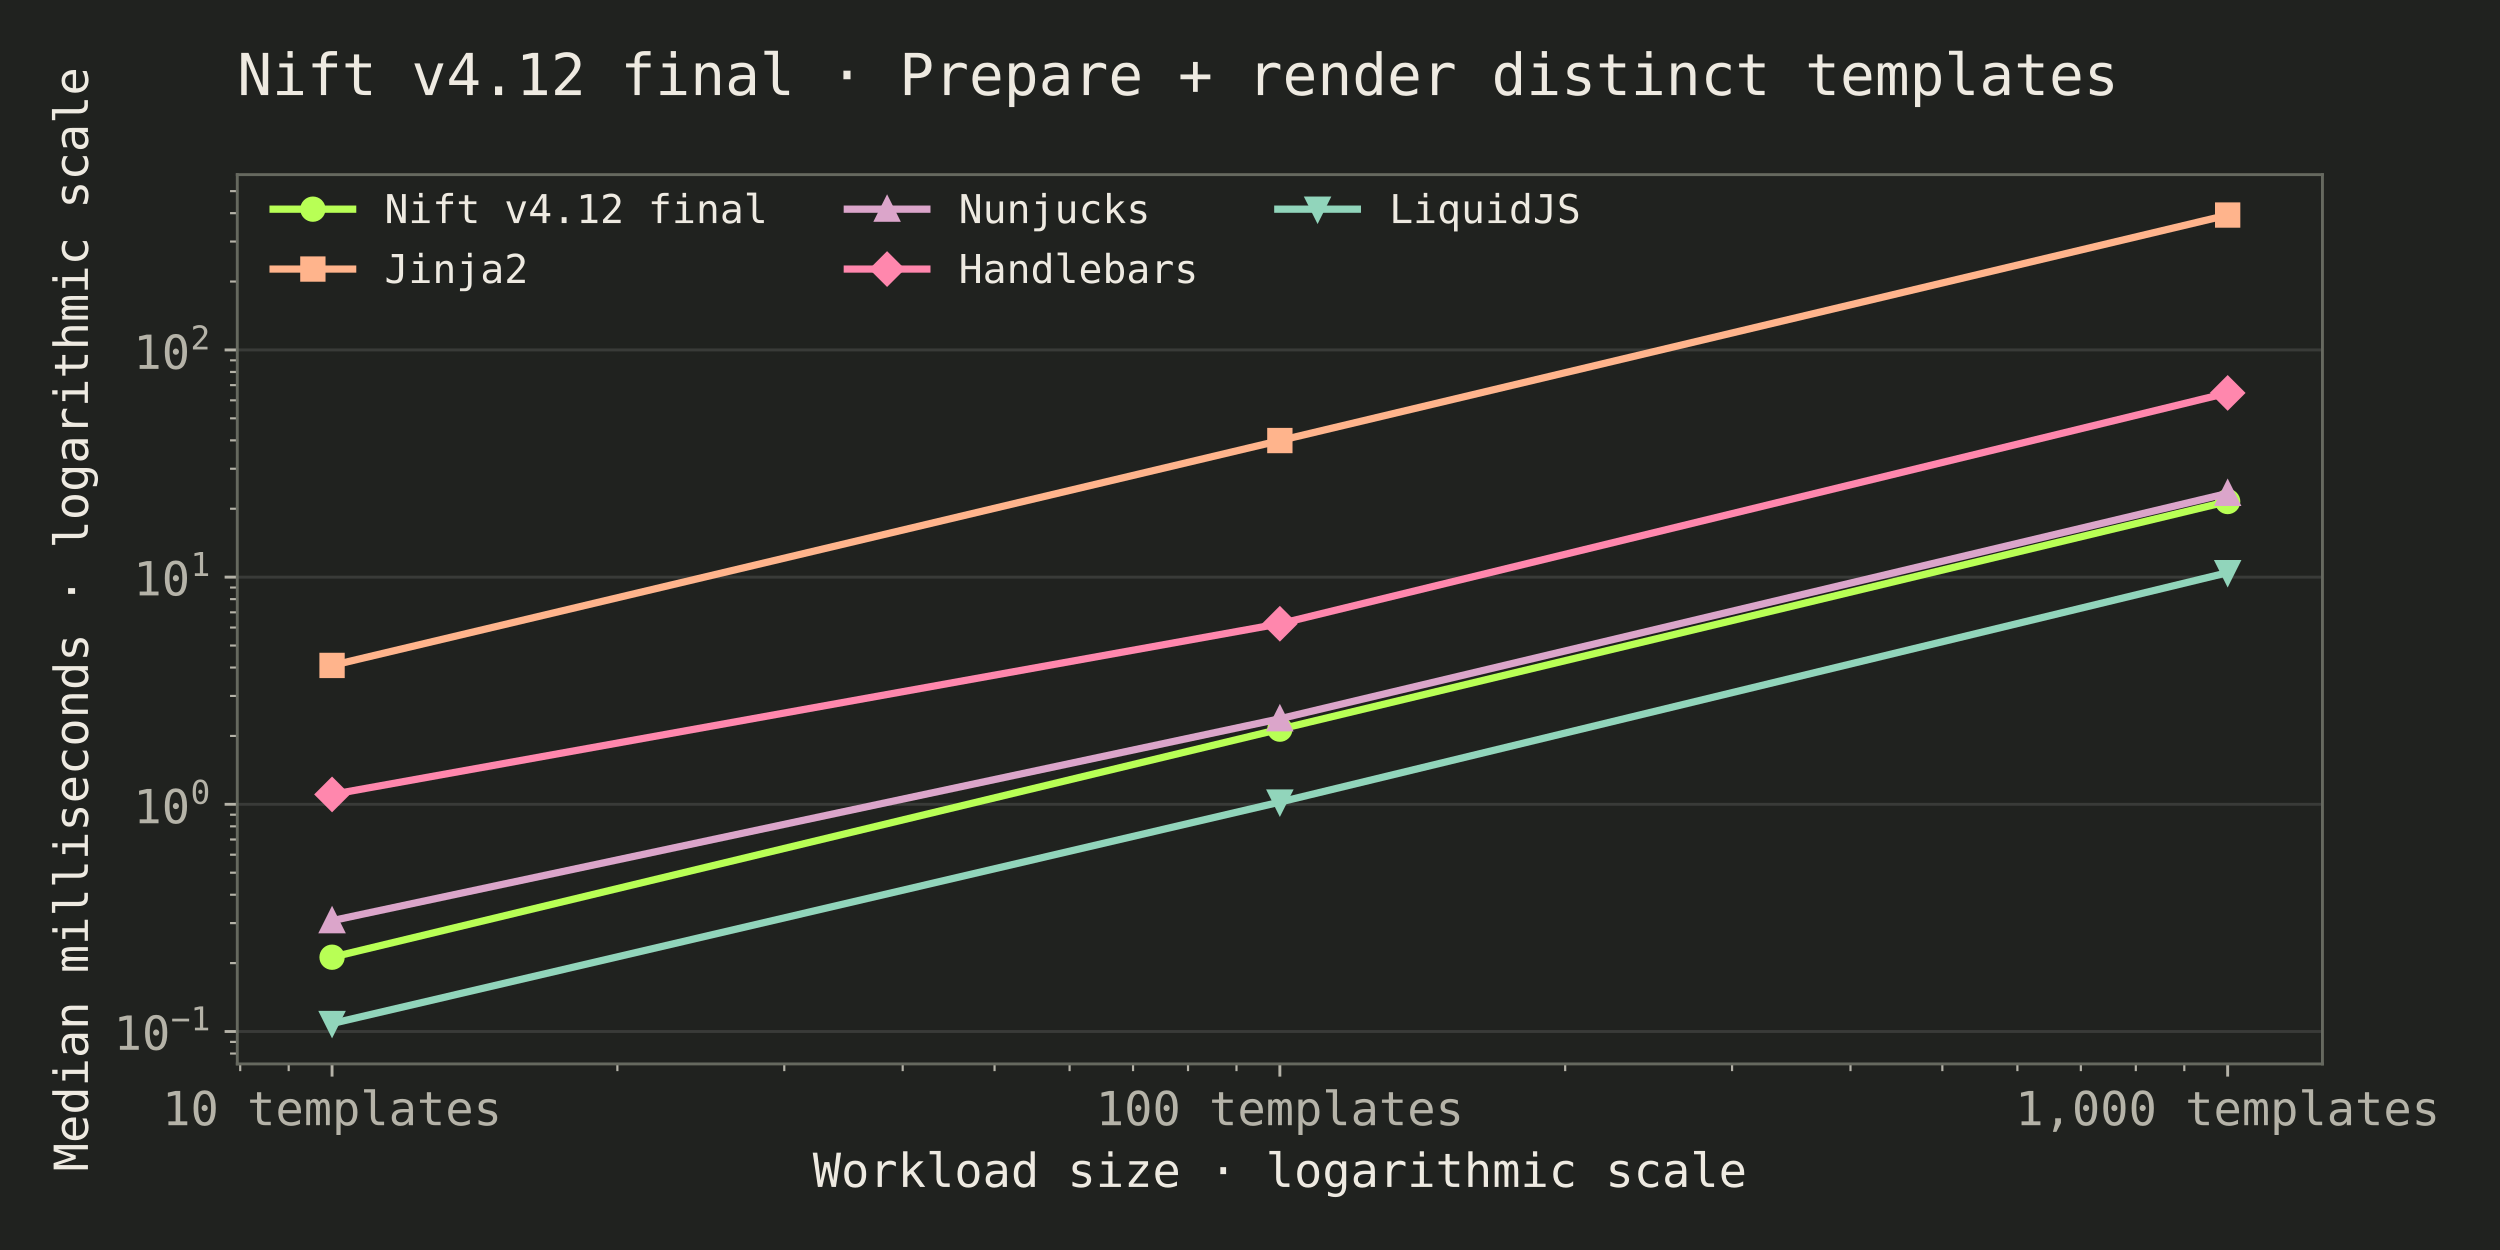
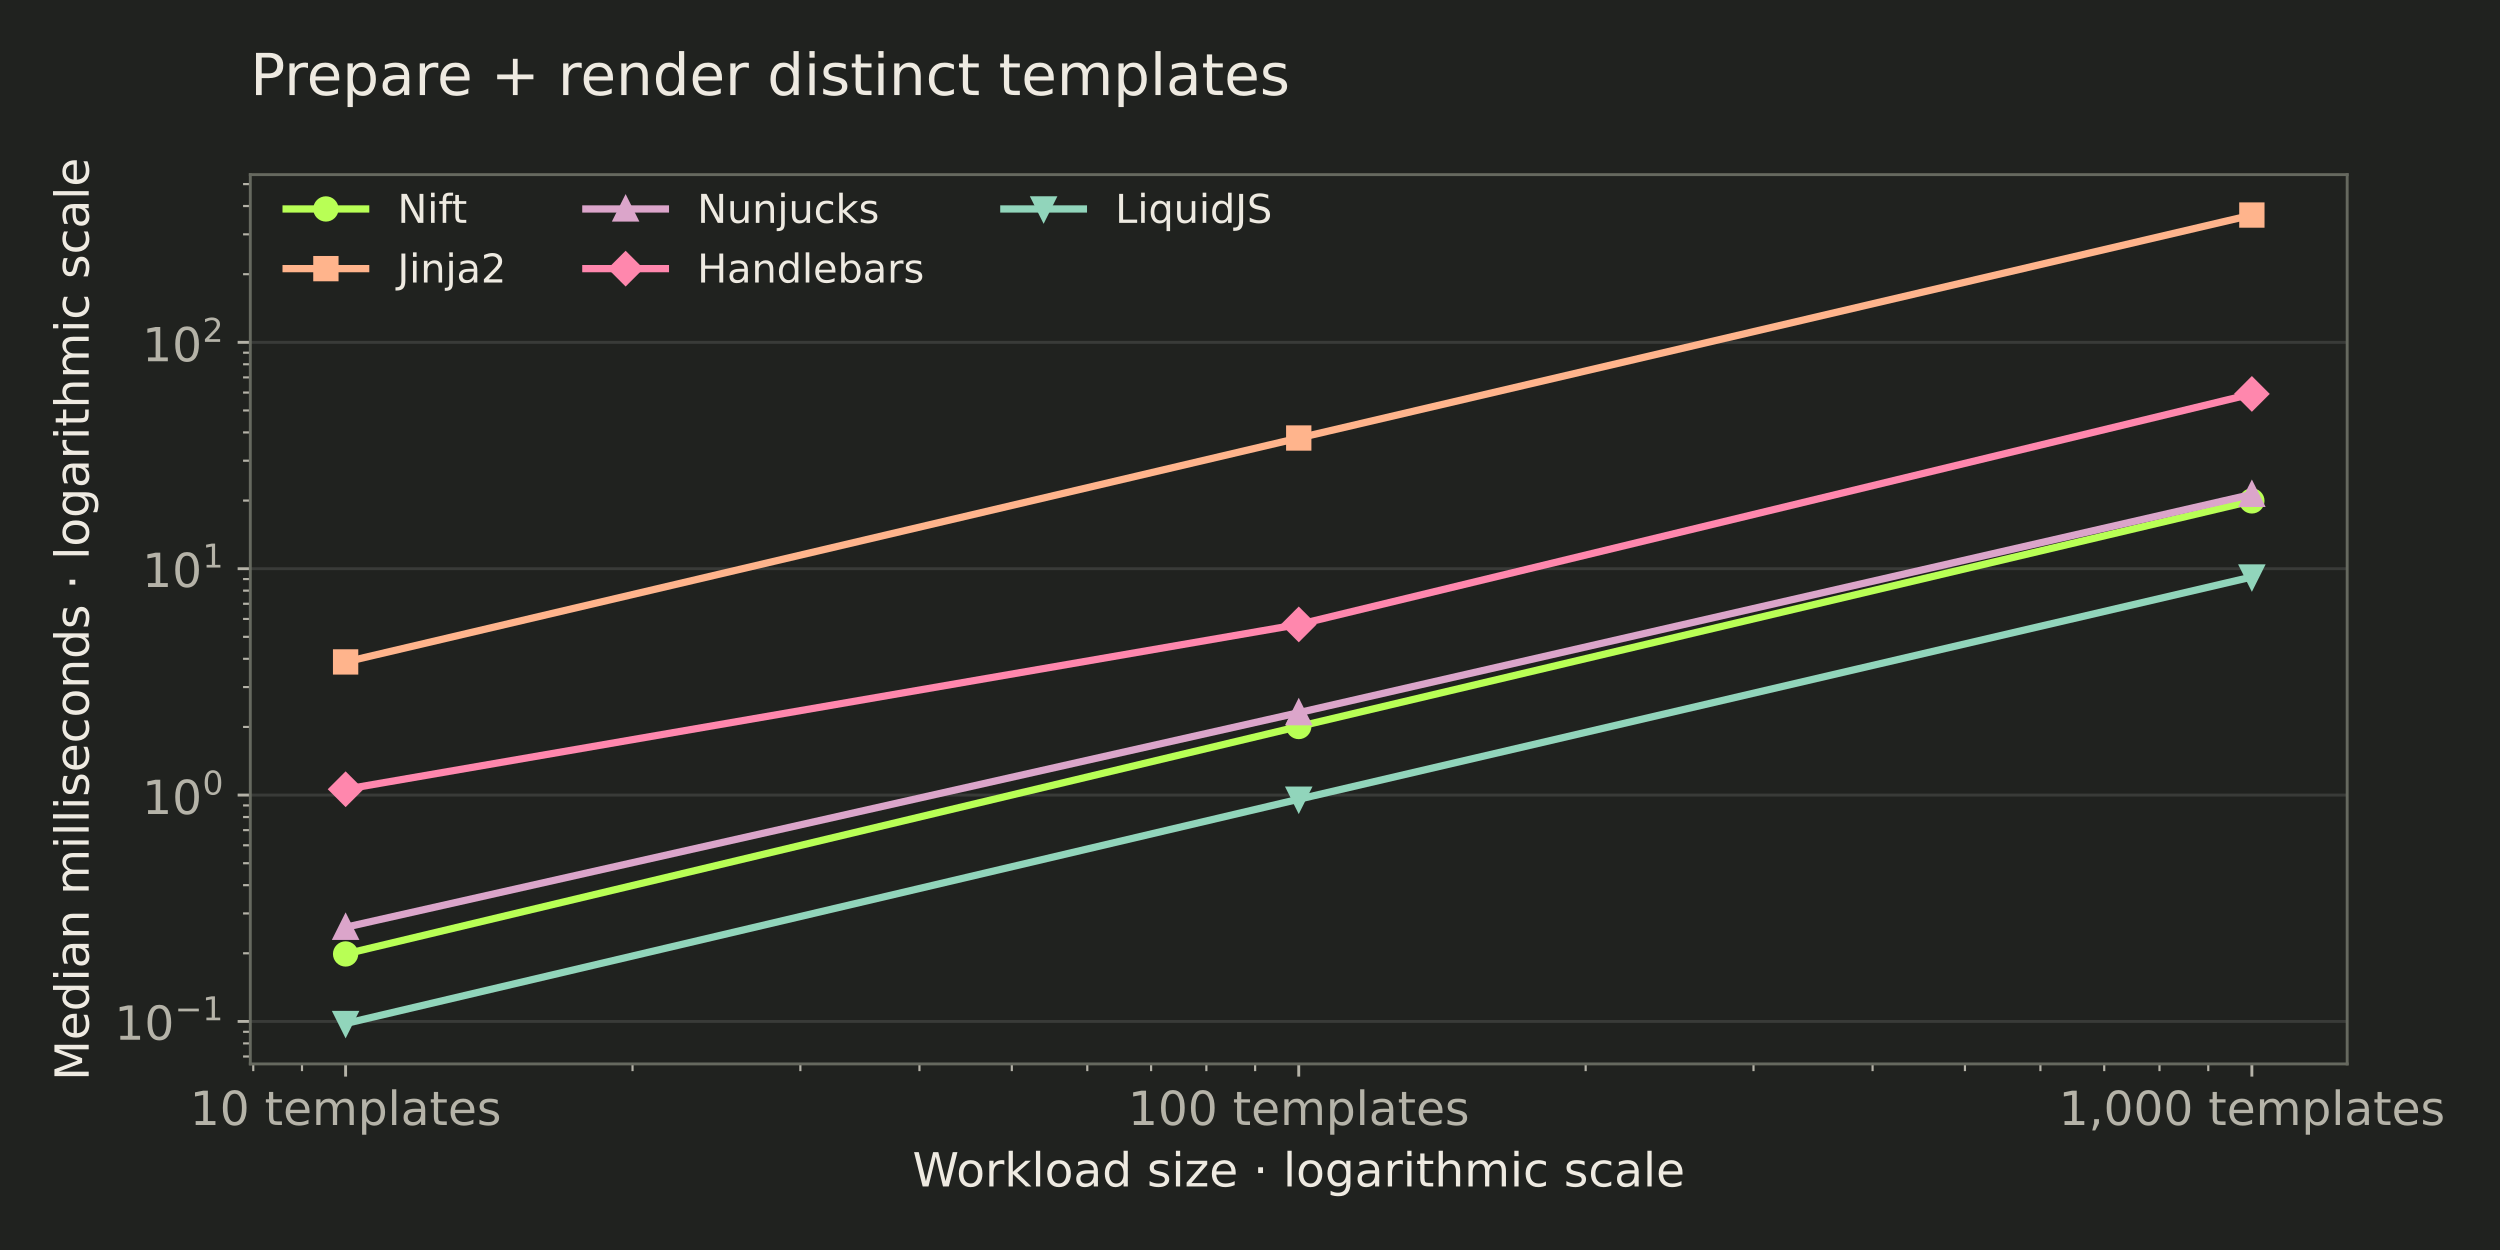
<svg xmlns="http://www.w3.org/2000/svg" xmlns:xlink="http://www.w3.org/1999/xlink" width="691.2pt" height="345.6pt" viewBox="0 0 691.2 345.6" version="1.1">
  <defs>
    <style type="text/css">*{stroke-linejoin: round; stroke-linecap: butt}</style>
  </defs>
  <g id="figure_1">
    <g id="patch_1">
      <path d="M 0 345.6  L 691.2 345.6  L 691.2 0  L 0 0  z " style="fill: #20221f" />
    </g>
    <g id="axes_1">
      <g id="patch_2">
-         <path d="M 65.603 294.154  L 642.109 294.154  L 642.109 48.28  L 65.603 48.28  z " style="fill: #20221f" />
+         <path d="M 69.203 294.154  L 648.949 294.154  L 648.949 48.28  L 69.203 48.28  z " style="fill: #20221f" />
      </g>
      <g id="matplotlib.axis_1">
        <g id="xtick_1">
          <g id="line2d_1">
            <defs>
-               <path id="m305f9985b8" d="M 0 0  L 0 3.5  " style="stroke: #b5b3a8; stroke-width: 0.8" />
+               <path id="m729737db2e" d="M 0 0  L 0 3.5  " style="stroke: #b5b3a8; stroke-width: 0.8" />
            </defs>
            <g>
-               <use xlink:href="#m305f9985b8" x="91.808" y="294.154" style="fill: #b5b3a8; stroke: #b5b3a8; stroke-width: 0.8" />
+               <use xlink:href="#m729737db2e" x="95.555" y="294.154" style="fill: #b5b3a8; stroke: #b5b3a8; stroke-width: 0.8" />
            </g>
          </g>
          <g id="text_1">
-             <text style="font-size: 13px; font-family: 'DejaVu Sans Mono'; text-anchor: middle; fill: #b5b3a8" x="91.808" y="311.101" transform="rotate(-0 91.80787 311.1009)">10 templates</text>
+             <text style="font-size: 13px; font-family: 'DejaVu Sans', 'Bitstream Vera Sans', 'Computer Modern Sans Serif', 'Lucida Grande', 'Verdana', 'Geneva', 'Lucid', 'Arial', 'Helvetica', 'Avant Garde', sans-serif; text-anchor: middle; fill: #b5b3a8" x="95.555" y="311.032" transform="rotate(-0 95.55514 311.0319)">10 templates</text>
          </g>
        </g>
        <g id="xtick_2">
          <g id="line2d_2">
            <g>
-               <use xlink:href="#m305f9985b8" x="353.856" y="294.154" style="fill: #b5b3a8; stroke: #b5b3a8; stroke-width: 0.8" />
+               <use xlink:href="#m729737db2e" x="359.076" y="294.154" style="fill: #b5b3a8; stroke: #b5b3a8; stroke-width: 0.8" />
            </g>
          </g>
          <g id="text_2">
-             <text style="font-size: 13px; font-family: 'DejaVu Sans Mono'; text-anchor: middle; fill: #b5b3a8" x="353.856" y="311.101" transform="rotate(-0 353.8561 311.1009)">100 templates</text>
+             <text style="font-size: 13px; font-family: 'DejaVu Sans', 'Bitstream Vera Sans', 'Computer Modern Sans Serif', 'Lucida Grande', 'Verdana', 'Geneva', 'Lucid', 'Arial', 'Helvetica', 'Avant Garde', sans-serif; text-anchor: middle; fill: #b5b3a8" x="359.076" y="311.032" transform="rotate(-0 359.0761 311.0319)">100 templates</text>
          </g>
        </g>
        <g id="xtick_3">
          <g id="line2d_3">
            <g>
-               <use xlink:href="#m305f9985b8" x="615.904" y="294.154" style="fill: #b5b3a8; stroke: #b5b3a8; stroke-width: 0.8" />
+               <use xlink:href="#m729737db2e" x="622.597" y="294.154" style="fill: #b5b3a8; stroke: #b5b3a8; stroke-width: 0.8" />
            </g>
          </g>
          <g id="text_3">
-             <text style="font-size: 13px; font-family: 'DejaVu Sans Mono'; text-anchor: middle; fill: #b5b3a8" x="615.904" y="311.101" transform="rotate(-0 615.9043 311.1009)">1,000 templates</text>
+             <text style="font-size: 13px; font-family: 'DejaVu Sans', 'Bitstream Vera Sans', 'Computer Modern Sans Serif', 'Lucida Grande', 'Verdana', 'Geneva', 'Lucid', 'Arial', 'Helvetica', 'Avant Garde', sans-serif; text-anchor: middle; fill: #b5b3a8" x="622.597" y="311.032" transform="rotate(-0 622.597 311.0319)">1,000 templates</text>
          </g>
        </g>
        <g id="xtick_4">
          <g id="line2d_4">
            <defs>
-               <path id="m739347623a" d="M 0 0  L 0 2  " style="stroke: #b5b3a8; stroke-width: 0.6" />
+               <path id="m561a714fef" d="M 0 0  L 0 2  " style="stroke: #b5b3a8; stroke-width: 0.6" />
            </defs>
            <g>
-               <use xlink:href="#m739347623a" x="66.413" y="294.154" style="fill: #b5b3a8; stroke: #b5b3a8; stroke-width: 0.6" />
+               <use xlink:href="#m561a714fef" x="70.017" y="294.154" style="fill: #b5b3a8; stroke: #b5b3a8; stroke-width: 0.6" />
            </g>
          </g>
        </g>
        <g id="xtick_5">
          <g id="line2d_5">
            <g>
-               <use xlink:href="#m739347623a" x="79.817" y="294.154" style="fill: #b5b3a8; stroke: #b5b3a8; stroke-width: 0.6" />
+               <use xlink:href="#m561a714fef" x="83.497" y="294.154" style="fill: #b5b3a8; stroke: #b5b3a8; stroke-width: 0.6" />
            </g>
          </g>
        </g>
        <g id="xtick_6">
          <g id="line2d_6">
            <g>
-               <use xlink:href="#m739347623a" x="170.692" y="294.154" style="fill: #b5b3a8; stroke: #b5b3a8; stroke-width: 0.6" />
+               <use xlink:href="#m561a714fef" x="174.883" y="294.154" style="fill: #b5b3a8; stroke: #b5b3a8; stroke-width: 0.6" />
            </g>
          </g>
        </g>
        <g id="xtick_7">
          <g id="line2d_7">
            <g>
-               <use xlink:href="#m739347623a" x="216.837" y="294.154" style="fill: #b5b3a8; stroke: #b5b3a8; stroke-width: 0.6" />
+               <use xlink:href="#m561a714fef" x="221.287" y="294.154" style="fill: #b5b3a8; stroke: #b5b3a8; stroke-width: 0.6" />
            </g>
          </g>
        </g>
        <g id="xtick_8">
          <g id="line2d_8">
            <g>
-               <use xlink:href="#m739347623a" x="249.577" y="294.154" style="fill: #b5b3a8; stroke: #b5b3a8; stroke-width: 0.6" />
+               <use xlink:href="#m561a714fef" x="254.211" y="294.154" style="fill: #b5b3a8; stroke: #b5b3a8; stroke-width: 0.6" />
            </g>
          </g>
        </g>
        <g id="xtick_9">
          <g id="line2d_9">
            <g>
-               <use xlink:href="#m739347623a" x="274.972" y="294.154" style="fill: #b5b3a8; stroke: #b5b3a8; stroke-width: 0.6" />
+               <use xlink:href="#m561a714fef" x="279.748" y="294.154" style="fill: #b5b3a8; stroke: #b5b3a8; stroke-width: 0.6" />
            </g>
          </g>
        </g>
        <g id="xtick_10">
          <g id="line2d_10">
            <g>
-               <use xlink:href="#m739347623a" x="295.721" y="294.154" style="fill: #b5b3a8; stroke: #b5b3a8; stroke-width: 0.6" />
+               <use xlink:href="#m561a714fef" x="300.614" y="294.154" style="fill: #b5b3a8; stroke: #b5b3a8; stroke-width: 0.6" />
            </g>
          </g>
        </g>
        <g id="xtick_11">
          <g id="line2d_11">
            <g>
-               <use xlink:href="#m739347623a" x="313.264" y="294.154" style="fill: #b5b3a8; stroke: #b5b3a8; stroke-width: 0.6" />
+               <use xlink:href="#m561a714fef" x="318.256" y="294.154" style="fill: #b5b3a8; stroke: #b5b3a8; stroke-width: 0.6" />
            </g>
          </g>
        </g>
        <g id="xtick_12">
          <g id="line2d_12">
            <g>
-               <use xlink:href="#m739347623a" x="328.461" y="294.154" style="fill: #b5b3a8; stroke: #b5b3a8; stroke-width: 0.6" />
+               <use xlink:href="#m561a714fef" x="333.538" y="294.154" style="fill: #b5b3a8; stroke: #b5b3a8; stroke-width: 0.6" />
            </g>
          </g>
        </g>
        <g id="xtick_13">
          <g id="line2d_13">
            <g>
-               <use xlink:href="#m739347623a" x="341.865" y="294.154" style="fill: #b5b3a8; stroke: #b5b3a8; stroke-width: 0.6" />
+               <use xlink:href="#m561a714fef" x="347.018" y="294.154" style="fill: #b5b3a8; stroke: #b5b3a8; stroke-width: 0.6" />
            </g>
          </g>
        </g>
        <g id="xtick_14">
          <g id="line2d_14">
            <g>
-               <use xlink:href="#m739347623a" x="432.74" y="294.154" style="fill: #b5b3a8; stroke: #b5b3a8; stroke-width: 0.6" />
+               <use xlink:href="#m561a714fef" x="438.404" y="294.154" style="fill: #b5b3a8; stroke: #b5b3a8; stroke-width: 0.6" />
            </g>
          </g>
        </g>
        <g id="xtick_15">
          <g id="line2d_15">
            <g>
-               <use xlink:href="#m739347623a" x="478.885" y="294.154" style="fill: #b5b3a8; stroke: #b5b3a8; stroke-width: 0.6" />
+               <use xlink:href="#m561a714fef" x="484.808" y="294.154" style="fill: #b5b3a8; stroke: #b5b3a8; stroke-width: 0.6" />
            </g>
          </g>
        </g>
        <g id="xtick_16">
          <g id="line2d_16">
            <g>
-               <use xlink:href="#m739347623a" x="511.625" y="294.154" style="fill: #b5b3a8; stroke: #b5b3a8; stroke-width: 0.6" />
+               <use xlink:href="#m561a714fef" x="517.731" y="294.154" style="fill: #b5b3a8; stroke: #b5b3a8; stroke-width: 0.6" />
            </g>
          </g>
        </g>
        <g id="xtick_17">
          <g id="line2d_17">
            <g>
-               <use xlink:href="#m739347623a" x="537.02" y="294.154" style="fill: #b5b3a8; stroke: #b5b3a8; stroke-width: 0.6" />
+               <use xlink:href="#m561a714fef" x="543.269" y="294.154" style="fill: #b5b3a8; stroke: #b5b3a8; stroke-width: 0.6" />
            </g>
          </g>
        </g>
        <g id="xtick_18">
          <g id="line2d_18">
            <g>
-               <use xlink:href="#m739347623a" x="557.769" y="294.154" style="fill: #b5b3a8; stroke: #b5b3a8; stroke-width: 0.6" />
+               <use xlink:href="#m561a714fef" x="564.135" y="294.154" style="fill: #b5b3a8; stroke: #b5b3a8; stroke-width: 0.6" />
            </g>
          </g>
        </g>
        <g id="xtick_19">
          <g id="line2d_19">
            <g>
-               <use xlink:href="#m739347623a" x="575.312" y="294.154" style="fill: #b5b3a8; stroke: #b5b3a8; stroke-width: 0.6" />
+               <use xlink:href="#m561a714fef" x="581.777" y="294.154" style="fill: #b5b3a8; stroke: #b5b3a8; stroke-width: 0.6" />
            </g>
          </g>
        </g>
        <g id="xtick_20">
          <g id="line2d_20">
            <g>
-               <use xlink:href="#m739347623a" x="590.509" y="294.154" style="fill: #b5b3a8; stroke: #b5b3a8; stroke-width: 0.6" />
+               <use xlink:href="#m561a714fef" x="597.059" y="294.154" style="fill: #b5b3a8; stroke: #b5b3a8; stroke-width: 0.6" />
            </g>
          </g>
        </g>
        <g id="xtick_21">
          <g id="line2d_21">
            <g>
-               <use xlink:href="#m739347623a" x="603.914" y="294.154" style="fill: #b5b3a8; stroke: #b5b3a8; stroke-width: 0.6" />
+               <use xlink:href="#m561a714fef" x="610.539" y="294.154" style="fill: #b5b3a8; stroke: #b5b3a8; stroke-width: 0.6" />
            </g>
          </g>
        </g>
        <g id="text_4">
-           <text style="font-size: 13px; font-family: 'DejaVu Sans Mono'; text-anchor: middle; fill: #eeeae1" x="353.856" y="328.171" transform="rotate(-0 353.8561 328.171)">Workload size · logarithmic scale</text>
+           <text style="font-size: 13px; font-family: 'DejaVu Sans', 'Bitstream Vera Sans', 'Computer Modern Sans Serif', 'Lucida Grande', 'Verdana', 'Geneva', 'Lucid', 'Arial', 'Helvetica', 'Avant Garde', sans-serif; text-anchor: middle; fill: #eeeae1" x="359.076" y="328.033" transform="rotate(-0 359.0761 328.0329)">Workload size · logarithmic scale</text>
        </g>
      </g>
      <g id="matplotlib.axis_2">
        <g id="ytick_1">
          <g id="line2d_22">
-             <path d="M 65.603 285.19  L 642.109 285.19  " clip-path="url(#pcce13b6001)" style="fill: none; stroke: #b0b0b0; stroke-opacity: 0.18; stroke-width: 0.8; stroke-linecap: square" />
+             <path d="M 69.203 282.411  L 648.949 282.411  " clip-path="url(#p928953064c)" style="fill: none; stroke: #b0b0b0; stroke-opacity: 0.18; stroke-width: 0.8; stroke-linecap: square" />
          </g>
          <g id="line2d_23">
            <defs>
-               <path id="mb74f4202fd" d="M 0 0  L -3.5 0  " style="stroke: #b5b3a8; stroke-width: 0.8" />
+               <path id="m79aa11fd9c" d="M 0 0  L -3.5 0  " style="stroke: #b5b3a8; stroke-width: 0.8" />
            </defs>
            <g>
-               <use xlink:href="#mb74f4202fd" x="65.603" y="285.19" style="fill: #b5b3a8; stroke: #b5b3a8; stroke-width: 0.8" />
+               <use xlink:href="#m79aa11fd9c" x="69.203" y="282.411" style="fill: #b5b3a8; stroke: #b5b3a8; stroke-width: 0.8" />
            </g>
          </g>
          <g id="text_5">
-             <g style="fill: #b5b3a8" transform="translate(31.43305 291.2354)">
+             <g style="fill: #b5b3a8" transform="translate(31.65305 288.4555)">
              <text>
-                 <tspan x="0" y="-0.992" style="font-size: 13px; font-family: 'DejaVu Sans Mono'; fill: #b5b3a8">1</tspan>
-                 <tspan x="7.827" y="-0.992" style="font-size: 13px; font-family: 'DejaVu Sans Mono'; fill: #b5b3a8">0</tspan>
-                 <tspan x="15.778" y="-6.361" style="font-size: 9.1px; font-family: 'DejaVu Sans Mono'; fill: #b5b3a8">−</tspan>
-                 <tspan x="21.256" y="-6.361" style="font-size: 9.1px; font-family: 'DejaVu Sans Mono'; fill: #b5b3a8">1</tspan>
+                 <tspan x="0" y="-0.992" style="font-size: 13px; font-family: 'DejaVu Sans'; fill: #b5b3a8">1</tspan>
+                 <tspan x="8.271" y="-0.992" style="font-size: 13px; font-family: 'DejaVu Sans'; fill: #b5b3a8">0</tspan>
+                 <tspan x="16.666" y="-6.361" style="font-size: 9.1px; font-family: 'DejaVu Sans'; fill: #b5b3a8">−</tspan>
+                 <tspan x="24.291" y="-6.361" style="font-size: 9.1px; font-family: 'DejaVu Sans'; fill: #b5b3a8">1</tspan>
              </text>
            </g>
          </g>
        </g>
        <g id="ytick_2">
          <g id="line2d_24">
-             <path d="M 65.603 222.377  L 642.109 222.377  " clip-path="url(#pcce13b6001)" style="fill: none; stroke: #b0b0b0; stroke-opacity: 0.18; stroke-width: 0.8; stroke-linecap: square" />
+             <path d="M 69.203 219.823  L 648.949 219.823  " clip-path="url(#p928953064c)" style="fill: none; stroke: #b0b0b0; stroke-opacity: 0.18; stroke-width: 0.8; stroke-linecap: square" />
          </g>
          <g id="line2d_25">
            <g>
-               <use xlink:href="#mb74f4202fd" x="65.603" y="222.377" style="fill: #b5b3a8; stroke: #b5b3a8; stroke-width: 0.8" />
+               <use xlink:href="#m79aa11fd9c" x="69.203" y="219.823" style="fill: #b5b3a8; stroke: #b5b3a8; stroke-width: 0.8" />
            </g>
          </g>
          <g id="text_6">
-             <g style="fill: #b5b3a8" transform="translate(36.89305 228.4872)">
+             <g style="fill: #b5b3a8" transform="translate(39.32305 225.9331)">
              <text>
-                 <tspan x="0" y="-0.872" style="font-size: 13px; font-family: 'DejaVu Sans Mono'; fill: #b5b3a8">1</tspan>
-                 <tspan x="7.827" y="-0.872" style="font-size: 13px; font-family: 'DejaVu Sans Mono'; fill: #b5b3a8">0</tspan>
-                 <tspan x="15.778" y="-6.241" style="font-size: 9.1px; font-family: 'DejaVu Sans Mono'; fill: #b5b3a8">0</tspan>
+                 <tspan x="0" y="-0.872" style="font-size: 13px; font-family: 'DejaVu Sans'; fill: #b5b3a8">1</tspan>
+                 <tspan x="8.271" y="-0.872" style="font-size: 13px; font-family: 'DejaVu Sans'; fill: #b5b3a8">0</tspan>
+                 <tspan x="16.666" y="-6.241" style="font-size: 9.1px; font-family: 'DejaVu Sans'; fill: #b5b3a8">0</tspan>
              </text>
            </g>
          </g>
        </g>
        <g id="ytick_3">
          <g id="line2d_26">
-             <path d="M 65.603 159.564  L 642.109 159.564  " clip-path="url(#pcce13b6001)" style="fill: none; stroke: #b0b0b0; stroke-opacity: 0.18; stroke-width: 0.8; stroke-linecap: square" />
+             <path d="M 69.203 157.236  L 648.949 157.236  " clip-path="url(#p928953064c)" style="fill: none; stroke: #b0b0b0; stroke-opacity: 0.18; stroke-width: 0.8; stroke-linecap: square" />
          </g>
          <g id="line2d_27">
            <g>
-               <use xlink:href="#mb74f4202fd" x="65.603" y="159.564" style="fill: #b5b3a8; stroke: #b5b3a8; stroke-width: 0.8" />
+               <use xlink:href="#m79aa11fd9c" x="69.203" y="157.236" style="fill: #b5b3a8; stroke: #b5b3a8; stroke-width: 0.8" />
            </g>
          </g>
          <g id="text_7">
-             <g style="fill: #b5b3a8" transform="translate(36.89305 165.6089)">
+             <g style="fill: #b5b3a8" transform="translate(39.32305 163.2806)">
              <text>
-                 <tspan x="0" y="-0.992" style="font-size: 13px; font-family: 'DejaVu Sans Mono'; fill: #b5b3a8">1</tspan>
-                 <tspan x="7.827" y="-0.992" style="font-size: 13px; font-family: 'DejaVu Sans Mono'; fill: #b5b3a8">0</tspan>
-                 <tspan x="15.778" y="-6.361" style="font-size: 9.1px; font-family: 'DejaVu Sans Mono'; fill: #b5b3a8">1</tspan>
+                 <tspan x="0" y="-0.992" style="font-size: 13px; font-family: 'DejaVu Sans'; fill: #b5b3a8">1</tspan>
+                 <tspan x="8.271" y="-0.992" style="font-size: 13px; font-family: 'DejaVu Sans'; fill: #b5b3a8">0</tspan>
+                 <tspan x="16.666" y="-6.361" style="font-size: 9.1px; font-family: 'DejaVu Sans'; fill: #b5b3a8">1</tspan>
              </text>
            </g>
          </g>
        </g>
        <g id="ytick_4">
          <g id="line2d_28">
-             <path d="M 65.603 96.751  L 642.109 96.751  " clip-path="url(#pcce13b6001)" style="fill: none; stroke: #b0b0b0; stroke-opacity: 0.18; stroke-width: 0.8; stroke-linecap: square" />
+             <path d="M 69.203 94.648  L 648.949 94.648  " clip-path="url(#p928953064c)" style="fill: none; stroke: #b0b0b0; stroke-opacity: 0.18; stroke-width: 0.8; stroke-linecap: square" />
          </g>
          <g id="line2d_29">
            <g>
-               <use xlink:href="#mb74f4202fd" x="65.603" y="96.751" style="fill: #b5b3a8; stroke: #b5b3a8; stroke-width: 0.8" />
+               <use xlink:href="#m79aa11fd9c" x="69.203" y="94.648" style="fill: #b5b3a8; stroke: #b5b3a8; stroke-width: 0.8" />
            </g>
          </g>
          <g id="text_8">
-             <g style="fill: #b5b3a8" transform="translate(36.89305 102.8607)">
+             <g style="fill: #b5b3a8" transform="translate(39.32305 100.7581)">
              <text>
-                 <tspan x="0" y="-0.872" style="font-size: 13px; font-family: 'DejaVu Sans Mono'; fill: #b5b3a8">1</tspan>
-                 <tspan x="7.827" y="-0.872" style="font-size: 13px; font-family: 'DejaVu Sans Mono'; fill: #b5b3a8">0</tspan>
-                 <tspan x="15.778" y="-6.241" style="font-size: 9.1px; font-family: 'DejaVu Sans Mono'; fill: #b5b3a8">2</tspan>
+                 <tspan x="0" y="-0.872" style="font-size: 13px; font-family: 'DejaVu Sans'; fill: #b5b3a8">1</tspan>
+                 <tspan x="8.271" y="-0.872" style="font-size: 13px; font-family: 'DejaVu Sans'; fill: #b5b3a8">0</tspan>
+                 <tspan x="16.666" y="-6.241" style="font-size: 9.1px; font-family: 'DejaVu Sans'; fill: #b5b3a8">2</tspan>
              </text>
            </g>
          </g>
        </g>
        <g id="ytick_5">
          <g id="line2d_30">
            <defs>
-               <path id="m872b41bc25" d="M 0 0  L -2 0  " style="stroke: #b5b3a8; stroke-width: 0.6" />
+               <path id="m4dfe075dbd" d="M 0 0  L -2 0  " style="stroke: #b5b3a8; stroke-width: 0.6" />
            </defs>
            <g>
-               <use xlink:href="#m872b41bc25" x="65.603" y="291.278" style="fill: #b5b3a8; stroke: #b5b3a8; stroke-width: 0.6" />
+               <use xlink:href="#m4dfe075dbd" x="69.203" y="292.105" style="fill: #b5b3a8; stroke: #b5b3a8; stroke-width: 0.6" />
            </g>
          </g>
        </g>
        <g id="ytick_6">
          <g id="line2d_31">
            <g>
-               <use xlink:href="#m872b41bc25" x="65.603" y="288.065" style="fill: #b5b3a8; stroke: #b5b3a8; stroke-width: 0.6" />
+               <use xlink:href="#m4dfe075dbd" x="69.203" y="288.476" style="fill: #b5b3a8; stroke: #b5b3a8; stroke-width: 0.6" />
            </g>
          </g>
        </g>
        <g id="ytick_7">
          <g id="line2d_32">
            <g>
-               <use xlink:href="#m872b41bc25" x="65.603" y="266.282" style="fill: #b5b3a8; stroke: #b5b3a8; stroke-width: 0.6" />
+               <use xlink:href="#m4dfe075dbd" x="69.203" y="285.274" style="fill: #b5b3a8; stroke: #b5b3a8; stroke-width: 0.6" />
            </g>
          </g>
        </g>
        <g id="ytick_8">
          <g id="line2d_33">
            <g>
-               <use xlink:href="#m872b41bc25" x="65.603" y="255.221" style="fill: #b5b3a8; stroke: #b5b3a8; stroke-width: 0.6" />
+               <use xlink:href="#m4dfe075dbd" x="69.203" y="263.57" style="fill: #b5b3a8; stroke: #b5b3a8; stroke-width: 0.6" />
            </g>
          </g>
        </g>
        <g id="ytick_9">
          <g id="line2d_34">
            <g>
-               <use xlink:href="#m872b41bc25" x="65.603" y="247.373" style="fill: #b5b3a8; stroke: #b5b3a8; stroke-width: 0.6" />
+               <use xlink:href="#m4dfe075dbd" x="69.203" y="252.549" style="fill: #b5b3a8; stroke: #b5b3a8; stroke-width: 0.6" />
            </g>
          </g>
        </g>
        <g id="ytick_10">
          <g id="line2d_35">
            <g>
-               <use xlink:href="#m872b41bc25" x="65.603" y="241.286" style="fill: #b5b3a8; stroke: #b5b3a8; stroke-width: 0.6" />
+               <use xlink:href="#m4dfe075dbd" x="69.203" y="244.729" style="fill: #b5b3a8; stroke: #b5b3a8; stroke-width: 0.6" />
            </g>
          </g>
        </g>
        <g id="ytick_11">
          <g id="line2d_36">
            <g>
-               <use xlink:href="#m872b41bc25" x="65.603" y="236.312" style="fill: #b5b3a8; stroke: #b5b3a8; stroke-width: 0.6" />
+               <use xlink:href="#m4dfe075dbd" x="69.203" y="238.664" style="fill: #b5b3a8; stroke: #b5b3a8; stroke-width: 0.6" />
            </g>
          </g>
        </g>
        <g id="ytick_12">
          <g id="line2d_37">
            <g>
-               <use xlink:href="#m872b41bc25" x="65.603" y="232.107" style="fill: #b5b3a8; stroke: #b5b3a8; stroke-width: 0.6" />
+               <use xlink:href="#m4dfe075dbd" x="69.203" y="233.708" style="fill: #b5b3a8; stroke: #b5b3a8; stroke-width: 0.6" />
            </g>
          </g>
        </g>
        <g id="ytick_13">
          <g id="line2d_38">
            <g>
-               <use xlink:href="#m872b41bc25" x="65.603" y="228.464" style="fill: #b5b3a8; stroke: #b5b3a8; stroke-width: 0.6" />
+               <use xlink:href="#m4dfe075dbd" x="69.203" y="229.518" style="fill: #b5b3a8; stroke: #b5b3a8; stroke-width: 0.6" />
            </g>
          </g>
        </g>
        <g id="ytick_14">
          <g id="line2d_39">
            <g>
-               <use xlink:href="#m872b41bc25" x="65.603" y="225.251" style="fill: #b5b3a8; stroke: #b5b3a8; stroke-width: 0.6" />
+               <use xlink:href="#m4dfe075dbd" x="69.203" y="225.888" style="fill: #b5b3a8; stroke: #b5b3a8; stroke-width: 0.6" />
            </g>
          </g>
        </g>
        <g id="ytick_15">
          <g id="line2d_40">
            <g>
-               <use xlink:href="#m872b41bc25" x="65.603" y="203.469" style="fill: #b5b3a8; stroke: #b5b3a8; stroke-width: 0.6" />
+               <use xlink:href="#m4dfe075dbd" x="69.203" y="222.687" style="fill: #b5b3a8; stroke: #b5b3a8; stroke-width: 0.6" />
            </g>
          </g>
        </g>
        <g id="ytick_16">
          <g id="line2d_41">
            <g>
-               <use xlink:href="#m872b41bc25" x="65.603" y="192.408" style="fill: #b5b3a8; stroke: #b5b3a8; stroke-width: 0.6" />
+               <use xlink:href="#m4dfe075dbd" x="69.203" y="200.982" style="fill: #b5b3a8; stroke: #b5b3a8; stroke-width: 0.6" />
            </g>
          </g>
        </g>
        <g id="ytick_17">
          <g id="line2d_42">
            <g>
-               <use xlink:href="#m872b41bc25" x="65.603" y="184.56" style="fill: #b5b3a8; stroke: #b5b3a8; stroke-width: 0.6" />
+               <use xlink:href="#m4dfe075dbd" x="69.203" y="189.961" style="fill: #b5b3a8; stroke: #b5b3a8; stroke-width: 0.6" />
            </g>
          </g>
        </g>
        <g id="ytick_18">
          <g id="line2d_43">
            <g>
-               <use xlink:href="#m872b41bc25" x="65.603" y="178.473" style="fill: #b5b3a8; stroke: #b5b3a8; stroke-width: 0.6" />
+               <use xlink:href="#m4dfe075dbd" x="69.203" y="182.142" style="fill: #b5b3a8; stroke: #b5b3a8; stroke-width: 0.6" />
            </g>
          </g>
        </g>
        <g id="ytick_19">
          <g id="line2d_44">
            <g>
-               <use xlink:href="#m872b41bc25" x="65.603" y="173.499" style="fill: #b5b3a8; stroke: #b5b3a8; stroke-width: 0.6" />
+               <use xlink:href="#m4dfe075dbd" x="69.203" y="176.076" style="fill: #b5b3a8; stroke: #b5b3a8; stroke-width: 0.6" />
            </g>
          </g>
        </g>
        <g id="ytick_20">
          <g id="line2d_45">
            <g>
-               <use xlink:href="#m872b41bc25" x="65.603" y="169.294" style="fill: #b5b3a8; stroke: #b5b3a8; stroke-width: 0.6" />
+               <use xlink:href="#m4dfe075dbd" x="69.203" y="171.121" style="fill: #b5b3a8; stroke: #b5b3a8; stroke-width: 0.6" />
            </g>
          </g>
        </g>
        <g id="ytick_21">
          <g id="line2d_46">
            <g>
-               <use xlink:href="#m872b41bc25" x="65.603" y="165.651" style="fill: #b5b3a8; stroke: #b5b3a8; stroke-width: 0.6" />
+               <use xlink:href="#m4dfe075dbd" x="69.203" y="166.931" style="fill: #b5b3a8; stroke: #b5b3a8; stroke-width: 0.6" />
            </g>
          </g>
        </g>
        <g id="ytick_22">
          <g id="line2d_47">
            <g>
-               <use xlink:href="#m872b41bc25" x="65.603" y="162.438" style="fill: #b5b3a8; stroke: #b5b3a8; stroke-width: 0.6" />
+               <use xlink:href="#m4dfe075dbd" x="69.203" y="163.301" style="fill: #b5b3a8; stroke: #b5b3a8; stroke-width: 0.6" />
            </g>
          </g>
        </g>
        <g id="ytick_23">
          <g id="line2d_48">
            <g>
-               <use xlink:href="#m872b41bc25" x="65.603" y="140.655" style="fill: #b5b3a8; stroke: #b5b3a8; stroke-width: 0.6" />
+               <use xlink:href="#m4dfe075dbd" x="69.203" y="160.099" style="fill: #b5b3a8; stroke: #b5b3a8; stroke-width: 0.6" />
            </g>
          </g>
        </g>
        <g id="ytick_24">
          <g id="line2d_49">
            <g>
-               <use xlink:href="#m872b41bc25" x="65.603" y="129.594" style="fill: #b5b3a8; stroke: #b5b3a8; stroke-width: 0.6" />
+               <use xlink:href="#m4dfe075dbd" x="69.203" y="138.395" style="fill: #b5b3a8; stroke: #b5b3a8; stroke-width: 0.6" />
            </g>
          </g>
        </g>
        <g id="ytick_25">
          <g id="line2d_50">
            <g>
-               <use xlink:href="#m872b41bc25" x="65.603" y="121.747" style="fill: #b5b3a8; stroke: #b5b3a8; stroke-width: 0.6" />
+               <use xlink:href="#m4dfe075dbd" x="69.203" y="127.374" style="fill: #b5b3a8; stroke: #b5b3a8; stroke-width: 0.6" />
            </g>
          </g>
        </g>
        <g id="ytick_26">
          <g id="line2d_51">
            <g>
-               <use xlink:href="#m872b41bc25" x="65.603" y="115.659" style="fill: #b5b3a8; stroke: #b5b3a8; stroke-width: 0.6" />
+               <use xlink:href="#m4dfe075dbd" x="69.203" y="119.554" style="fill: #b5b3a8; stroke: #b5b3a8; stroke-width: 0.6" />
            </g>
          </g>
        </g>
        <g id="ytick_27">
          <g id="line2d_52">
            <g>
-               <use xlink:href="#m872b41bc25" x="65.603" y="110.686" style="fill: #b5b3a8; stroke: #b5b3a8; stroke-width: 0.6" />
+               <use xlink:href="#m4dfe075dbd" x="69.203" y="113.489" style="fill: #b5b3a8; stroke: #b5b3a8; stroke-width: 0.6" />
            </g>
          </g>
        </g>
        <g id="ytick_28">
          <g id="line2d_53">
            <g>
-               <use xlink:href="#m872b41bc25" x="65.603" y="106.481" style="fill: #b5b3a8; stroke: #b5b3a8; stroke-width: 0.6" />
+               <use xlink:href="#m4dfe075dbd" x="69.203" y="108.533" style="fill: #b5b3a8; stroke: #b5b3a8; stroke-width: 0.6" />
            </g>
          </g>
        </g>
        <g id="ytick_29">
          <g id="line2d_54">
            <g>
-               <use xlink:href="#m872b41bc25" x="65.603" y="102.838" style="fill: #b5b3a8; stroke: #b5b3a8; stroke-width: 0.6" />
+               <use xlink:href="#m4dfe075dbd" x="69.203" y="104.343" style="fill: #b5b3a8; stroke: #b5b3a8; stroke-width: 0.6" />
            </g>
          </g>
        </g>
        <g id="ytick_30">
          <g id="line2d_55">
            <g>
-               <use xlink:href="#m872b41bc25" x="65.603" y="99.625" style="fill: #b5b3a8; stroke: #b5b3a8; stroke-width: 0.6" />
+               <use xlink:href="#m4dfe075dbd" x="69.203" y="100.713" style="fill: #b5b3a8; stroke: #b5b3a8; stroke-width: 0.6" />
            </g>
          </g>
        </g>
        <g id="ytick_31">
          <g id="line2d_56">
            <g>
-               <use xlink:href="#m872b41bc25" x="65.603" y="77.842" style="fill: #b5b3a8; stroke: #b5b3a8; stroke-width: 0.6" />
+               <use xlink:href="#m4dfe075dbd" x="69.203" y="97.512" style="fill: #b5b3a8; stroke: #b5b3a8; stroke-width: 0.6" />
            </g>
          </g>
        </g>
        <g id="ytick_32">
          <g id="line2d_57">
            <g>
-               <use xlink:href="#m872b41bc25" x="65.603" y="66.781" style="fill: #b5b3a8; stroke: #b5b3a8; stroke-width: 0.6" />
+               <use xlink:href="#m4dfe075dbd" x="69.203" y="75.807" style="fill: #b5b3a8; stroke: #b5b3a8; stroke-width: 0.6" />
            </g>
          </g>
        </g>
        <g id="ytick_33">
          <g id="line2d_58">
            <g>
-               <use xlink:href="#m872b41bc25" x="65.603" y="58.933" style="fill: #b5b3a8; stroke: #b5b3a8; stroke-width: 0.6" />
+               <use xlink:href="#m4dfe075dbd" x="69.203" y="64.786" style="fill: #b5b3a8; stroke: #b5b3a8; stroke-width: 0.6" />
            </g>
          </g>
        </g>
        <g id="ytick_34">
          <g id="line2d_59">
            <g>
-               <use xlink:href="#m872b41bc25" x="65.603" y="52.846" style="fill: #b5b3a8; stroke: #b5b3a8; stroke-width: 0.6" />
+               <use xlink:href="#m4dfe075dbd" x="69.203" y="56.967" style="fill: #b5b3a8; stroke: #b5b3a8; stroke-width: 0.6" />
+             </g>
+           </g>
+         </g>
+         <g id="ytick_35">
+           <g id="line2d_60">
+             <g>
+               <use xlink:href="#m4dfe075dbd" x="69.203" y="50.901" style="fill: #b5b3a8; stroke: #b5b3a8; stroke-width: 0.6" />
            </g>
          </g>
        </g>
        <g id="text_9">
-           <text style="font-size: 13px; font-family: 'DejaVu Sans Mono'; text-anchor: middle; fill: #eeeae1" x="24.31" y="171.217" transform="rotate(-90 24.31 171.217)">Median milliseconds · logarithmic scale</text>
-         </g>
-       </g>
-       <g id="line2d_60">
-         <path d="M 91.808 264.651  L 353.856 201.602  L 615.904 138.662  " clip-path="url(#pcce13b6001)" style="fill: none; stroke: #b8ff55; stroke-width: 2; stroke-linecap: square" />
+           <text style="font-size: 13px; font-family: 'DejaVu Sans', 'Bitstream Vera Sans', 'Computer Modern Sans Serif', 'Lucida Grande', 'Verdana', 'Geneva', 'Lucid', 'Arial', 'Helvetica', 'Avant Garde', sans-serif; text-anchor: middle; fill: #eeeae1" x="24.53" y="171.217" transform="rotate(-90 24.53 171.217)">Median milliseconds · logarithmic scale</text>
+         </g>
+       </g>
+       <g id="line2d_61">
+         <path d="M 95.555 263.748  L 359.076 200.867  L 622.597 138.486  " clip-path="url(#p928953064c)" style="fill: none; stroke: #b8ff55; stroke-width: 2; stroke-linecap: square" />
        <defs>
-           <path id="m77f61223ab" d="M 0 3  C 0.796 3 1.559 2.684 2.121 2.121  C 2.684 1.559 3 0.796 3 0  C 3 -0.796 2.684 -1.559 2.121 -2.121  C 1.559 -2.684 0.796 -3 0 -3  C -0.796 -3 -1.559 -2.684 -2.121 -2.121  C -2.684 -1.559 -3 -0.796 -3 0  C -3 0.796 -2.684 1.559 -2.121 2.121  C -1.559 2.684 -0.796 3 0 3  z " style="stroke: #b8ff55" />
+           <path id="m2faee0dd58" d="M 0 3  C 0.796 3 1.559 2.684 2.121 2.121  C 2.684 1.559 3 0.796 3 0  C 3 -0.796 2.684 -1.559 2.121 -2.121  C 1.559 -2.684 0.796 -3 0 -3  C -0.796 -3 -1.559 -2.684 -2.121 -2.121  C -2.684 -1.559 -3 -0.796 -3 0  C -3 0.796 -2.684 1.559 -2.121 2.121  C -1.559 2.684 -0.796 3 0 3  z " style="stroke: #b8ff55" />
        </defs>
-         <g clip-path="url(#pcce13b6001)">
-           <use xlink:href="#m77f61223ab" x="91.808" y="264.651" style="fill: #b8ff55; stroke: #b8ff55" />
-           <use xlink:href="#m77f61223ab" x="353.856" y="201.602" style="fill: #b8ff55; stroke: #b8ff55" />
-           <use xlink:href="#m77f61223ab" x="615.904" y="138.662" style="fill: #b8ff55; stroke: #b8ff55" />
-         </g>
-       </g>
-       <g id="line2d_61">
-         <path d="M 91.808 183.978  L 353.856 121.803  L 615.904 59.456  " clip-path="url(#pcce13b6001)" style="fill: none; stroke: #ffb48c; stroke-width: 2; stroke-linecap: square" />
+         <g clip-path="url(#p928953064c)">
+           <use xlink:href="#m2faee0dd58" x="95.555" y="263.748" style="fill: #b8ff55; stroke: #b8ff55" />
+           <use xlink:href="#m2faee0dd58" x="359.076" y="200.867" style="fill: #b8ff55; stroke: #b8ff55" />
+           <use xlink:href="#m2faee0dd58" x="622.597" y="138.486" style="fill: #b8ff55; stroke: #b8ff55" />
+         </g>
+       </g>
+       <g id="line2d_62">
+         <path d="M 95.555 183.01  L 359.076 121.102  L 622.597 59.456  " clip-path="url(#p928953064c)" style="fill: none; stroke: #ffb48c; stroke-width: 2; stroke-linecap: square" />
        <defs>
-           <path id="m6e49c28285" d="M -3 3  L 3 3  L 3 -3  L -3 -3  z " style="stroke: #ffb48c; stroke-linejoin: miter" />
+           <path id="m6527d5b064" d="M -3 3  L 3 3  L 3 -3  L -3 -3  z " style="stroke: #ffb48c; stroke-linejoin: miter" />
        </defs>
-         <g clip-path="url(#pcce13b6001)">
-           <use xlink:href="#m6e49c28285" x="91.808" y="183.978" style="fill: #ffb48c; stroke: #ffb48c; stroke-linejoin: miter" />
-           <use xlink:href="#m6e49c28285" x="353.856" y="121.803" style="fill: #ffb48c; stroke: #ffb48c; stroke-linejoin: miter" />
-           <use xlink:href="#m6e49c28285" x="615.904" y="59.456" style="fill: #ffb48c; stroke: #ffb48c; stroke-linejoin: miter" />
-         </g>
-       </g>
-       <g id="line2d_62">
-         <path d="M 91.808 254.54  L 353.856 198.719  L 615.904 136.405  " clip-path="url(#pcce13b6001)" style="fill: none; stroke: #dba5ca; stroke-width: 2; stroke-linecap: square" />
+         <g clip-path="url(#p928953064c)">
+           <use xlink:href="#m6527d5b064" x="95.555" y="183.01" style="fill: #ffb48c; stroke: #ffb48c; stroke-linejoin: miter" />
+           <use xlink:href="#m6527d5b064" x="359.076" y="121.102" style="fill: #ffb48c; stroke: #ffb48c; stroke-linejoin: miter" />
+           <use xlink:href="#m6527d5b064" x="622.597" y="59.456" style="fill: #ffb48c; stroke: #ffb48c; stroke-linejoin: miter" />
+         </g>
+       </g>
+       <g id="line2d_63">
+         <path d="M 95.555 256.364  L 359.076 197.032  L 622.597 136.68  " clip-path="url(#p928953064c)" style="fill: none; stroke: #dba5ca; stroke-width: 2; stroke-linecap: square" />
        <defs>
-           <path id="mace37595a7" d="M 0 -3  L -3 3  L 3 3  z " style="stroke: #dba5ca; stroke-linejoin: miter" />
+           <path id="m114c86c36d" d="M 0 -3  L -3 3  L 3 3  z " style="stroke: #dba5ca; stroke-linejoin: miter" />
        </defs>
-         <g clip-path="url(#pcce13b6001)">
-           <use xlink:href="#mace37595a7" x="91.808" y="254.54" style="fill: #dba5ca; stroke: #dba5ca; stroke-linejoin: miter" />
-           <use xlink:href="#mace37595a7" x="353.856" y="198.719" style="fill: #dba5ca; stroke: #dba5ca; stroke-linejoin: miter" />
-           <use xlink:href="#mace37595a7" x="615.904" y="136.405" style="fill: #dba5ca; stroke: #dba5ca; stroke-linejoin: miter" />
-         </g>
-       </g>
-       <g id="line2d_63">
-         <path d="M 91.808 219.644  L 353.856 172.452  L 615.904 108.638  " clip-path="url(#pcce13b6001)" style="fill: none; stroke: #ff87ad; stroke-width: 2; stroke-linecap: square" />
+         <g clip-path="url(#p928953064c)">
+           <use xlink:href="#m114c86c36d" x="95.555" y="256.364" style="fill: #dba5ca; stroke: #dba5ca; stroke-linejoin: miter" />
+           <use xlink:href="#m114c86c36d" x="359.076" y="197.032" style="fill: #dba5ca; stroke: #dba5ca; stroke-linejoin: miter" />
+           <use xlink:href="#m114c86c36d" x="622.597" y="136.68" style="fill: #dba5ca; stroke: #dba5ca; stroke-linejoin: miter" />
+         </g>
+       </g>
+       <g id="line2d_64">
+         <path d="M 95.555 218.209  L 359.076 172.642  L 622.597 108.911  " clip-path="url(#p928953064c)" style="fill: none; stroke: #ff87ad; stroke-width: 2; stroke-linecap: square" />
        <defs>
-           <path id="md2595f9964" d="M -0 4.243  L 4.243 0  L 0 -4.243  L -4.243 -0  z " style="stroke: #ff87ad; stroke-linejoin: miter" />
+           <path id="md7d0d2ee46" d="M -0 4.243  L 4.243 0  L 0 -4.243  L -4.243 -0  z " style="stroke: #ff87ad; stroke-linejoin: miter" />
        </defs>
-         <g clip-path="url(#pcce13b6001)">
-           <use xlink:href="#md2595f9964" x="91.808" y="219.644" style="fill: #ff87ad; stroke: #ff87ad; stroke-linejoin: miter" />
-           <use xlink:href="#md2595f9964" x="353.856" y="172.452" style="fill: #ff87ad; stroke: #ff87ad; stroke-linejoin: miter" />
-           <use xlink:href="#md2595f9964" x="615.904" y="108.638" style="fill: #ff87ad; stroke: #ff87ad; stroke-linejoin: miter" />
-         </g>
-       </g>
-       <g id="line2d_64">
-         <path d="M 91.808 282.978  L 353.856 221.76  L 615.904 158.324  " clip-path="url(#pcce13b6001)" style="fill: none; stroke: #91d5bb; stroke-width: 2; stroke-linecap: square" />
+         <g clip-path="url(#p928953064c)">
+           <use xlink:href="#md7d0d2ee46" x="95.555" y="218.209" style="fill: #ff87ad; stroke: #ff87ad; stroke-linejoin: miter" />
+           <use xlink:href="#md7d0d2ee46" x="359.076" y="172.642" style="fill: #ff87ad; stroke: #ff87ad; stroke-linejoin: miter" />
+           <use xlink:href="#md7d0d2ee46" x="622.597" y="108.911" style="fill: #ff87ad; stroke: #ff87ad; stroke-linejoin: miter" />
+         </g>
+       </g>
+       <g id="line2d_65">
+         <path d="M 95.555 282.978  L 359.076 220.966  L 622.597 159.524  " clip-path="url(#p928953064c)" style="fill: none; stroke: #91d5bb; stroke-width: 2; stroke-linecap: square" />
        <defs>
-           <path id="m7c2011a6b0" d="M -0 3  L 3 -3  L -3 -3  z " style="stroke: #91d5bb; stroke-linejoin: miter" />
+           <path id="m59de959fce" d="M -0 3  L 3 -3  L -3 -3  z " style="stroke: #91d5bb; stroke-linejoin: miter" />
        </defs>
-         <g clip-path="url(#pcce13b6001)">
-           <use xlink:href="#m7c2011a6b0" x="91.808" y="282.978" style="fill: #91d5bb; stroke: #91d5bb; stroke-linejoin: miter" />
-           <use xlink:href="#m7c2011a6b0" x="353.856" y="221.76" style="fill: #91d5bb; stroke: #91d5bb; stroke-linejoin: miter" />
-           <use xlink:href="#m7c2011a6b0" x="615.904" y="158.324" style="fill: #91d5bb; stroke: #91d5bb; stroke-linejoin: miter" />
+         <g clip-path="url(#p928953064c)">
+           <use xlink:href="#m59de959fce" x="95.555" y="282.978" style="fill: #91d5bb; stroke: #91d5bb; stroke-linejoin: miter" />
+           <use xlink:href="#m59de959fce" x="359.076" y="220.966" style="fill: #91d5bb; stroke: #91d5bb; stroke-linejoin: miter" />
+           <use xlink:href="#m59de959fce" x="622.597" y="159.524" style="fill: #91d5bb; stroke: #91d5bb; stroke-linejoin: miter" />
        </g>
      </g>
      <g id="patch_3">
-         <path d="M 65.603 294.154  L 65.603 48.28  " style="fill: none; stroke: #66695f; stroke-width: 0.8; stroke-linejoin: miter; stroke-linecap: square" />
+         <path d="M 69.203 294.154  L 69.203 48.28  " style="fill: none; stroke: #66695f; stroke-width: 0.8; stroke-linejoin: miter; stroke-linecap: square" />
      </g>
      <g id="patch_4">
-         <path d="M 642.109 294.154  L 642.109 48.28  " style="fill: none; stroke: #66695f; stroke-width: 0.8; stroke-linejoin: miter; stroke-linecap: square" />
+         <path d="M 648.949 294.154  L 648.949 48.28  " style="fill: none; stroke: #66695f; stroke-width: 0.8; stroke-linejoin: miter; stroke-linecap: square" />
      </g>
      <g id="patch_5">
-         <path d="M 65.603 294.154  L 642.109 294.154  " style="fill: none; stroke: #66695f; stroke-width: 0.8; stroke-linejoin: miter; stroke-linecap: square" />
+         <path d="M 69.203 294.154  L 648.949 294.154  " style="fill: none; stroke: #66695f; stroke-width: 0.8; stroke-linejoin: miter; stroke-linecap: square" />
      </g>
      <g id="patch_6">
-         <path d="M 65.603 48.28  L 642.109 48.28  " style="fill: none; stroke: #66695f; stroke-width: 0.8; stroke-linejoin: miter; stroke-linecap: square" />
+         <path d="M 69.203 48.28  L 648.949 48.28  " style="fill: none; stroke: #66695f; stroke-width: 0.8; stroke-linejoin: miter; stroke-linecap: square" />
      </g>
      <g id="text_10">
-         <text style="font-size: 16px; font-family: 'DejaVu Sans Mono'; text-anchor: start; fill: #eeeae1" x="65.603" y="26.28" transform="rotate(-0 65.60305 26.28)">Nift v4.12 final · Prepare + render distinct templates</text>
+         <text style="font-size: 16px; font-family: 'DejaVu Sans', 'Bitstream Vera Sans', 'Computer Modern Sans Serif', 'Lucida Grande', 'Verdana', 'Geneva', 'Lucid', 'Arial', 'Helvetica', 'Avant Garde', sans-serif; text-anchor: start; fill: #eeeae1" x="69.203" y="26.28" transform="rotate(-0 69.20305 26.28)">Prepare + render distinct templates</text>
      </g>
      <g id="legend_1">
-         <g id="line2d_65">
-           <path d="M 75.503 57.829  L 86.503 57.829  L 97.503 57.829  " style="fill: none; stroke: #b8ff55; stroke-width: 2; stroke-linecap: square" />
+         <g id="line2d_66">
+           <path d="M 79.103 57.771  L 90.103 57.771  L 101.103 57.771  " style="fill: none; stroke: #b8ff55; stroke-width: 2; stroke-linecap: square" />
          <g>
-             <use xlink:href="#m77f61223ab" x="86.503" y="57.829" style="fill: #b8ff55; stroke: #b8ff55" />
+             <use xlink:href="#m2faee0dd58" x="90.103" y="57.771" style="fill: #b8ff55; stroke: #b8ff55" />
          </g>
        </g>
        <g id="text_11">
-           <text style="font-size: 11px; font-family: 'DejaVu Sans Mono'; text-anchor: start; fill: #eeeae1" x="106.303" y="61.679" transform="rotate(-0 106.303 61.67924)">Nift v4.12 final</text>
-         </g>
-         <g id="line2d_66">
-           <path d="M 75.503 74.389  L 86.503 74.389  L 97.503 74.389  " style="fill: none; stroke: #ffb48c; stroke-width: 2; stroke-linecap: square" />
+           <text style="font-size: 11px; font-family: 'DejaVu Sans', 'Bitstream Vera Sans', 'Computer Modern Sans Serif', 'Lucida Grande', 'Verdana', 'Geneva', 'Lucid', 'Arial', 'Helvetica', 'Avant Garde', sans-serif; text-anchor: start; fill: #eeeae1" x="109.903" y="61.621" transform="rotate(-0 109.903 61.6208)">Nift</text>
+         </g>
+         <g id="line2d_67">
+           <path d="M 79.103 74.272  L 90.103 74.272  L 101.103 74.272  " style="fill: none; stroke: #ffb48c; stroke-width: 2; stroke-linecap: square" />
          <g>
-             <use xlink:href="#m6e49c28285" x="86.503" y="74.389" style="fill: #ffb48c; stroke: #ffb48c; stroke-linejoin: miter" />
+             <use xlink:href="#m6527d5b064" x="90.103" y="74.272" style="fill: #ffb48c; stroke: #ffb48c; stroke-linejoin: miter" />
          </g>
        </g>
        <g id="text_12">
-           <text style="font-size: 11px; font-family: 'DejaVu Sans Mono'; text-anchor: start; fill: #eeeae1" x="106.303" y="78.239" transform="rotate(-0 106.303 78.23854)">Jinja2</text>
-         </g>
-         <g id="line2d_67">
-           <path d="M 234.261 57.829  L 245.261 57.829  L 256.261 57.829  " style="fill: none; stroke: #dba5ca; stroke-width: 2; stroke-linecap: square" />
+           <text style="font-size: 11px; font-family: 'DejaVu Sans', 'Bitstream Vera Sans', 'Computer Modern Sans Serif', 'Lucida Grande', 'Verdana', 'Geneva', 'Lucid', 'Arial', 'Helvetica', 'Avant Garde', sans-serif; text-anchor: start; fill: #eeeae1" x="109.903" y="78.122" transform="rotate(-0 109.903 78.12166)">Jinja2</text>
+         </g>
+         <g id="line2d_68">
+           <path d="M 161.971 57.771  L 172.971 57.771  L 183.971 57.771  " style="fill: none; stroke: #dba5ca; stroke-width: 2; stroke-linecap: square" />
          <g>
-             <use xlink:href="#mace37595a7" x="245.261" y="57.829" style="fill: #dba5ca; stroke: #dba5ca; stroke-linejoin: miter" />
+             <use xlink:href="#m114c86c36d" x="172.971" y="57.771" style="fill: #dba5ca; stroke: #dba5ca; stroke-linejoin: miter" />
          </g>
        </g>
        <g id="text_13">
-           <text style="font-size: 11px; font-family: 'DejaVu Sans Mono'; text-anchor: start; fill: #eeeae1" x="265.061" y="61.679" transform="rotate(-0 265.0605 61.67924)">Nunjucks</text>
-         </g>
-         <g id="line2d_68">
-           <path d="M 234.261 74.389  L 245.261 74.389  L 256.261 74.389  " style="fill: none; stroke: #ff87ad; stroke-width: 2; stroke-linecap: square" />
+           <text style="font-size: 11px; font-family: 'DejaVu Sans', 'Bitstream Vera Sans', 'Computer Modern Sans Serif', 'Lucida Grande', 'Verdana', 'Geneva', 'Lucid', 'Arial', 'Helvetica', 'Avant Garde', sans-serif; text-anchor: start; fill: #eeeae1" x="192.771" y="61.621" transform="rotate(-0 192.7709 61.6208)">Nunjucks</text>
+         </g>
+         <g id="line2d_69">
+           <path d="M 161.971 74.272  L 172.971 74.272  L 183.971 74.272  " style="fill: none; stroke: #ff87ad; stroke-width: 2; stroke-linecap: square" />
          <g>
-             <use xlink:href="#md2595f9964" x="245.261" y="74.389" style="fill: #ff87ad; stroke: #ff87ad; stroke-linejoin: miter" />
+             <use xlink:href="#md7d0d2ee46" x="172.971" y="74.272" style="fill: #ff87ad; stroke: #ff87ad; stroke-linejoin: miter" />
          </g>
        </g>
        <g id="text_14">
-           <text style="font-size: 11px; font-family: 'DejaVu Sans Mono'; text-anchor: start; fill: #eeeae1" x="265.061" y="78.239" transform="rotate(-0 265.0605 78.23854)">Handlebars</text>
-         </g>
-         <g id="line2d_69">
-           <path d="M 353.284 57.829  L 364.284 57.829  L 375.284 57.829  " style="fill: none; stroke: #91d5bb; stroke-width: 2; stroke-linecap: square" />
+           <text style="font-size: 11px; font-family: 'DejaVu Sans', 'Bitstream Vera Sans', 'Computer Modern Sans Serif', 'Lucida Grande', 'Verdana', 'Geneva', 'Lucid', 'Arial', 'Helvetica', 'Avant Garde', sans-serif; text-anchor: start; fill: #eeeae1" x="192.771" y="78.122" transform="rotate(-0 192.7709 78.12166)">Handlebars</text>
+         </g>
+         <g id="line2d_70">
+           <path d="M 277.54 57.771  L 288.54 57.771  L 299.54 57.771  " style="fill: none; stroke: #91d5bb; stroke-width: 2; stroke-linecap: square" />
          <g>
-             <use xlink:href="#m7c2011a6b0" x="364.284" y="57.829" style="fill: #91d5bb; stroke: #91d5bb; stroke-linejoin: miter" />
+             <use xlink:href="#m59de959fce" x="288.54" y="57.771" style="fill: #91d5bb; stroke: #91d5bb; stroke-linejoin: miter" />
          </g>
        </g>
        <g id="text_15">
-           <text style="font-size: 11px; font-family: 'DejaVu Sans Mono'; text-anchor: start; fill: #eeeae1" x="384.084" y="61.679" transform="rotate(-0 384.084 61.67924)">LiquidJS</text>
+           <text style="font-size: 11px; font-family: 'DejaVu Sans', 'Bitstream Vera Sans', 'Computer Modern Sans Serif', 'Lucida Grande', 'Verdana', 'Geneva', 'Lucid', 'Arial', 'Helvetica', 'Avant Garde', sans-serif; text-anchor: start; fill: #eeeae1" x="308.34" y="61.621" transform="rotate(-0 308.3396 61.6208)">LiquidJS</text>
        </g>
      </g>
    </g>
  </g>
  <defs>
-     <clipPath id="pcce13b6001">
-       <rect x="65.603" y="48.28" width="576.506" height="245.874" />
+     <clipPath id="p928953064c">
+       <rect x="69.203" y="48.28" width="579.746" height="245.874" />
    </clipPath>
  </defs>
</svg>
